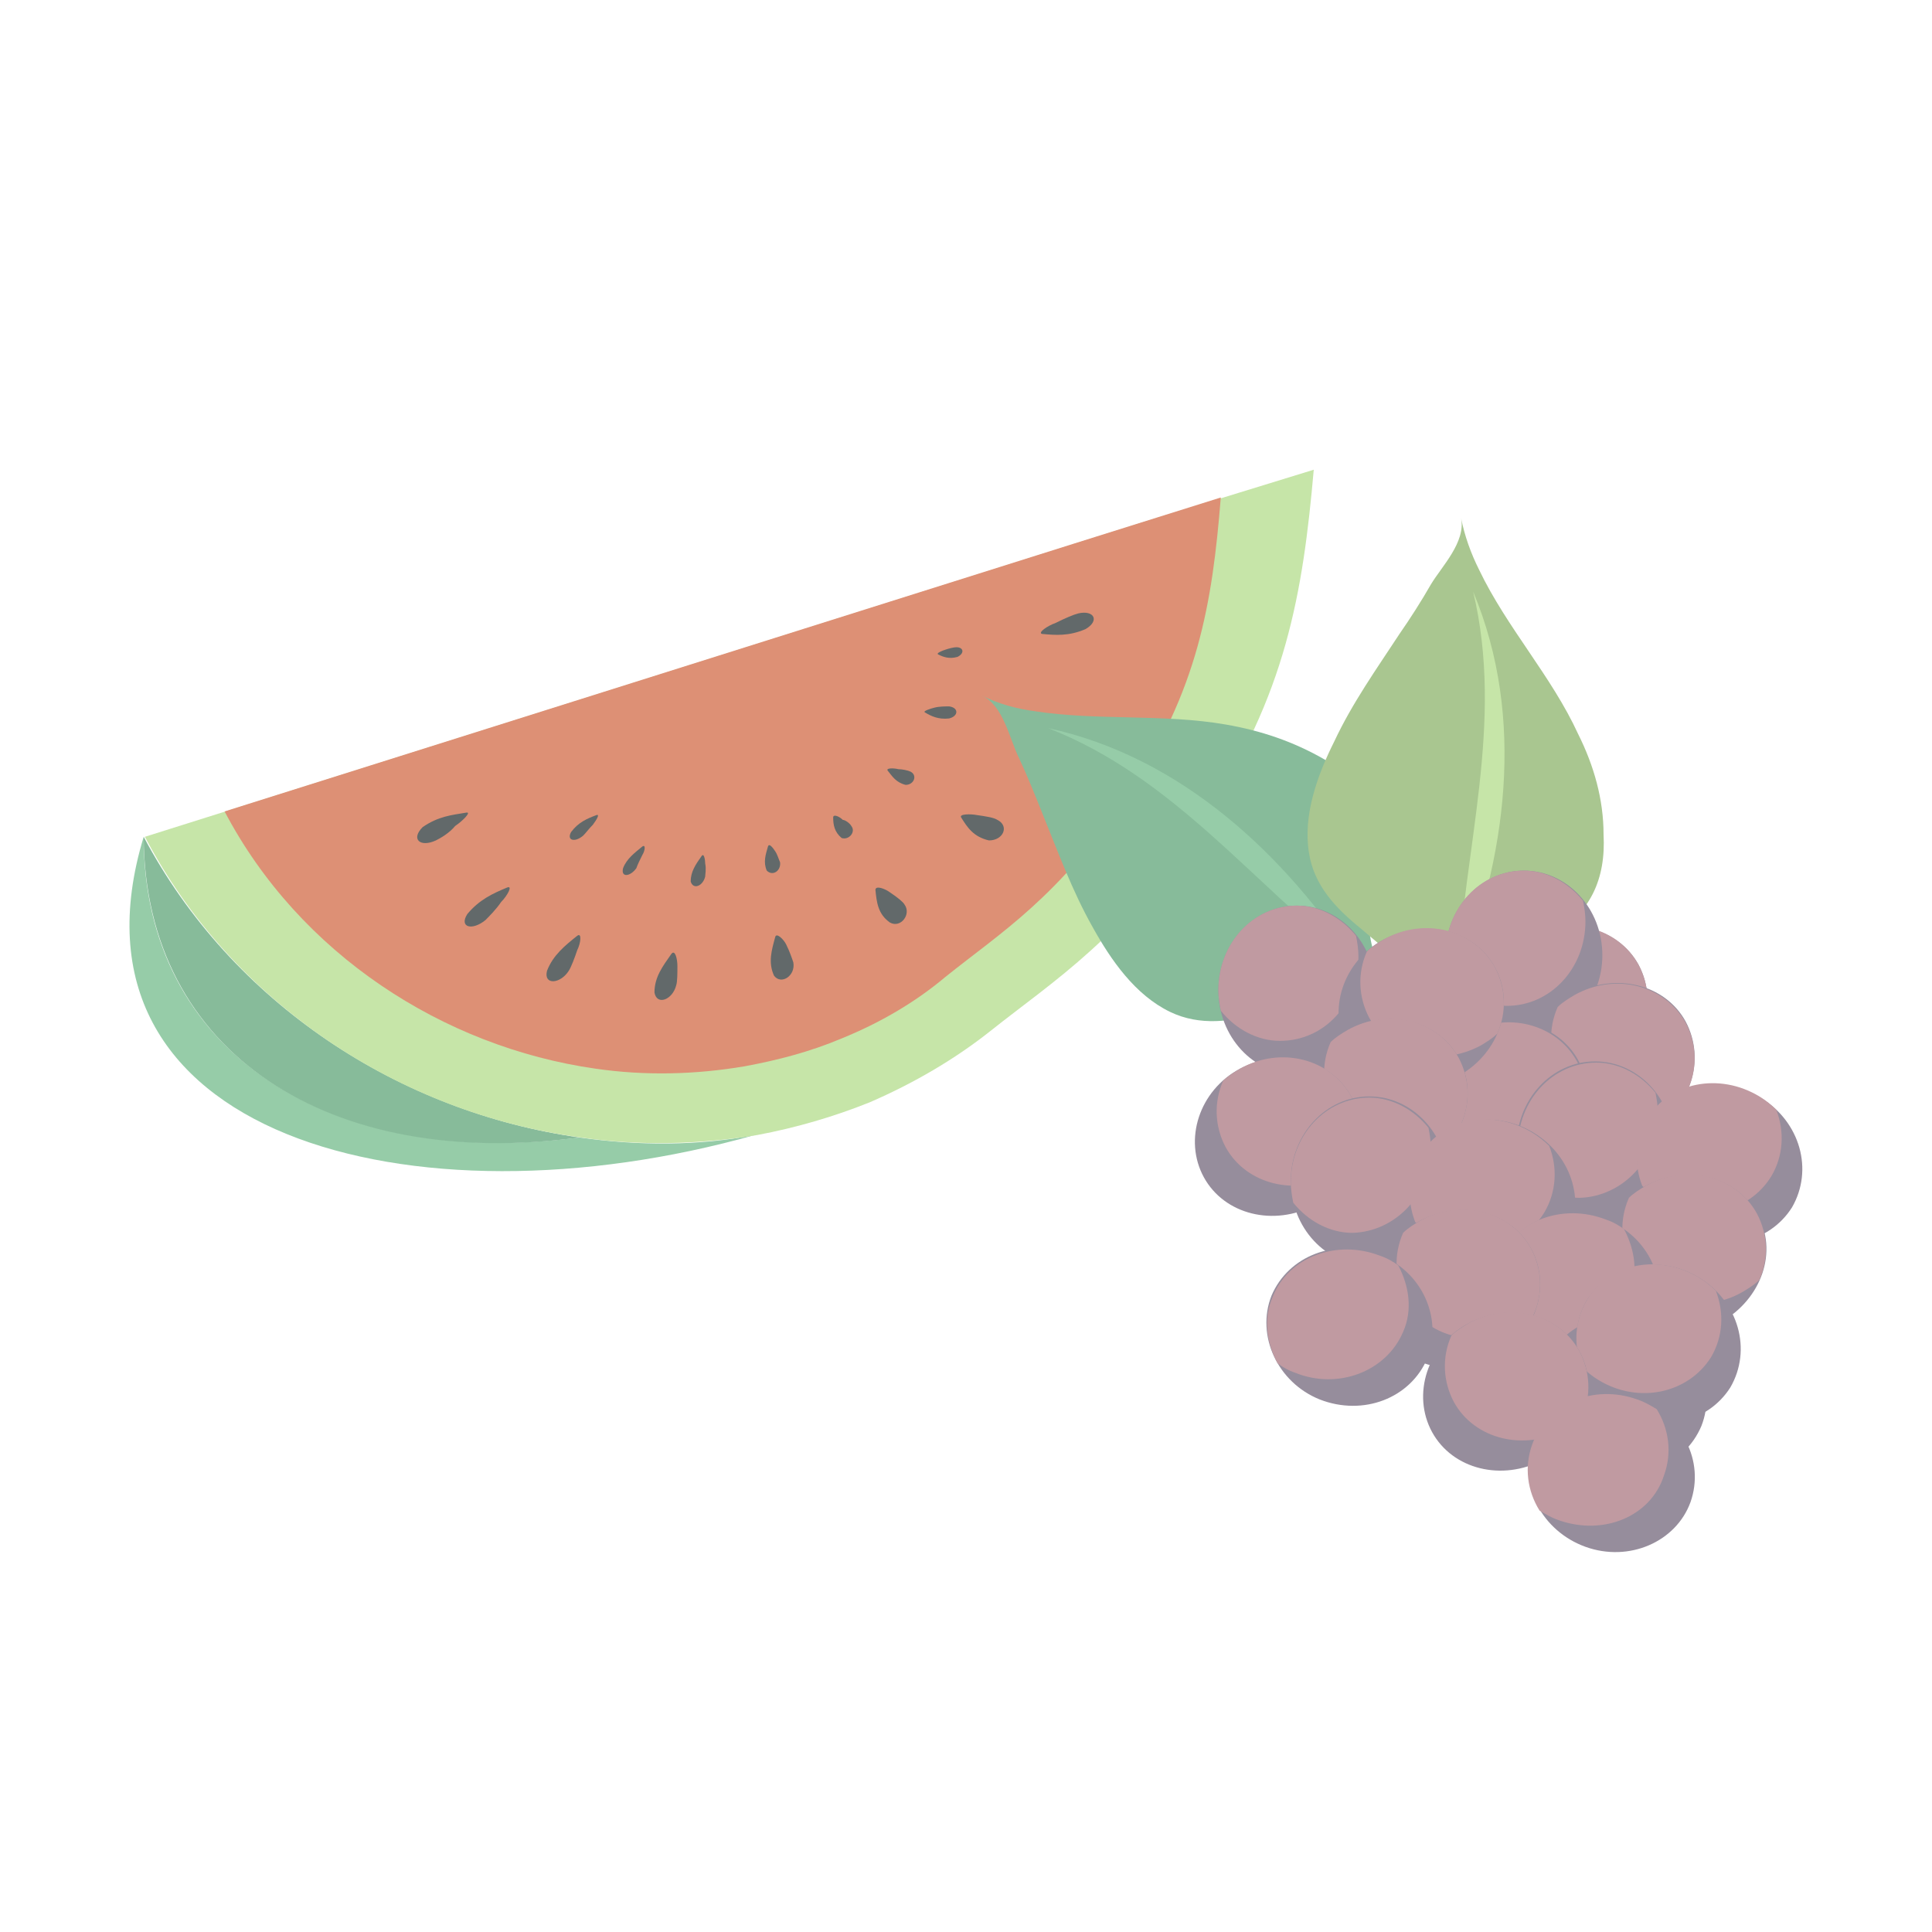
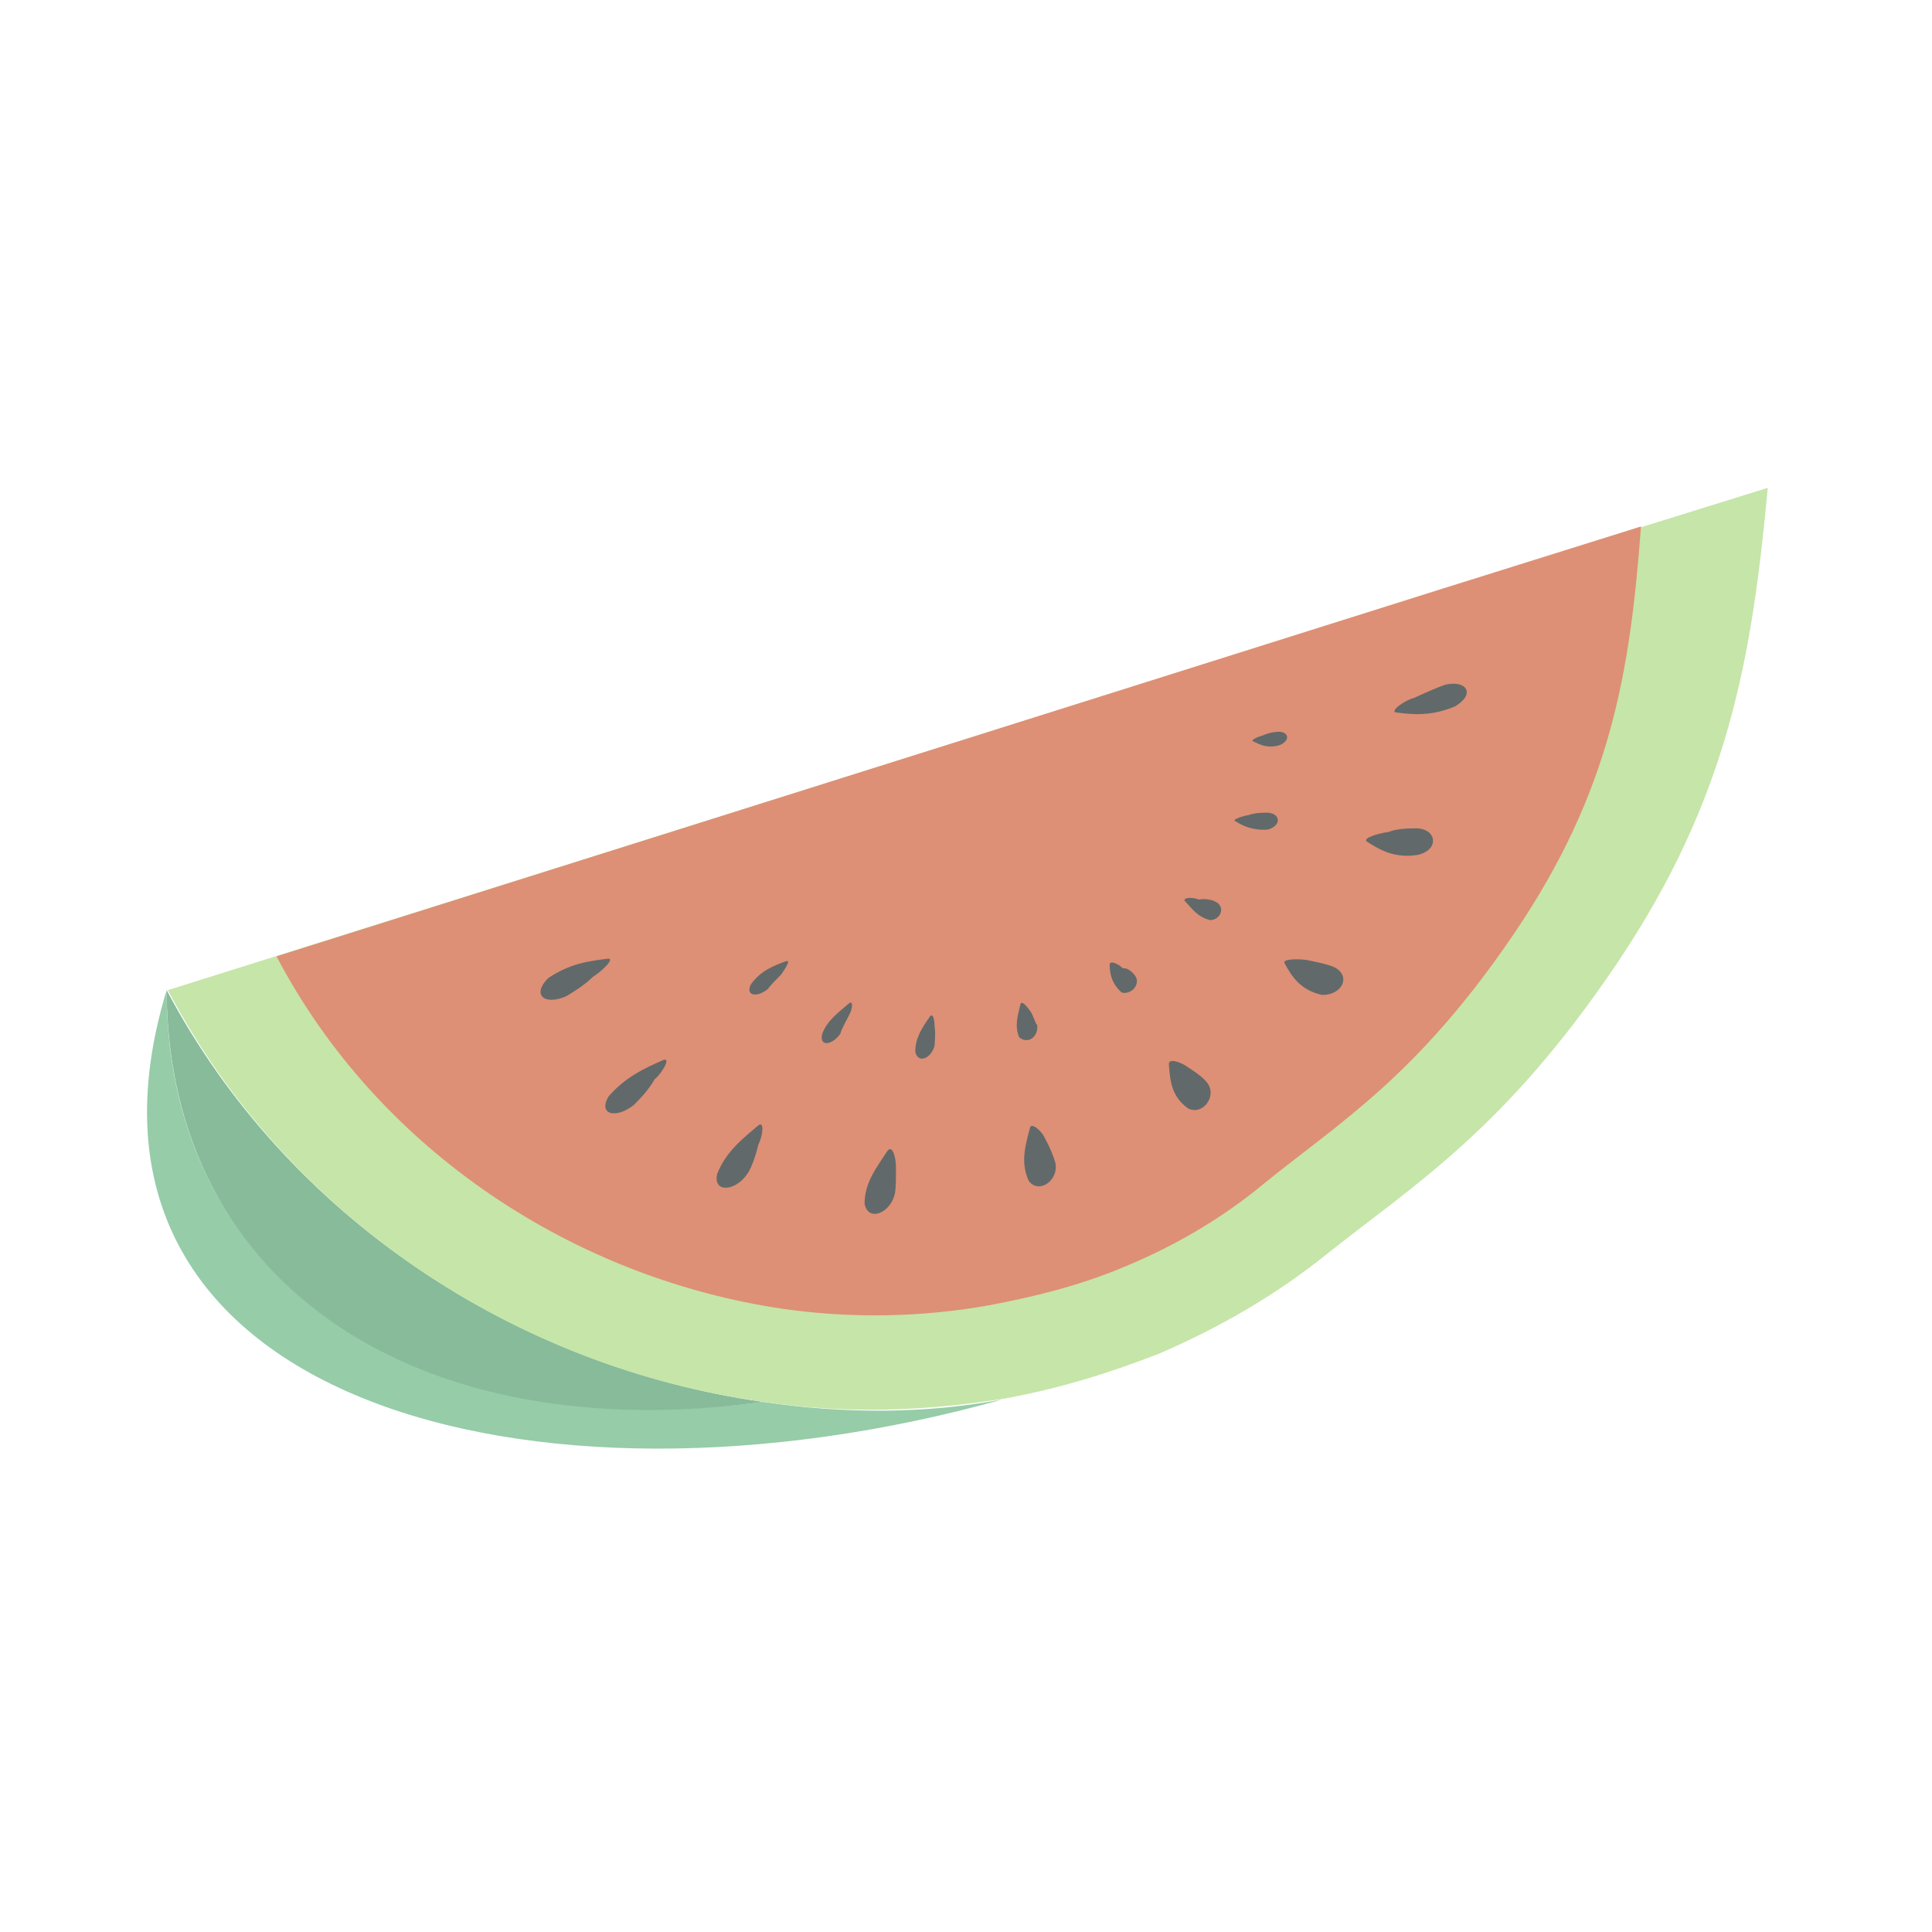
- <svg xmlns="http://www.w3.org/2000/svg" version="1.1" id="Layer_1" x="0px" y="0px" width="160px" height="160px" viewBox="-107 254 160 160">
-   <path fill="#96CCA8" d="M-59,348.2c-20.8,2.7-36.1-7.1-36.1-24.9C-102.6,348-72.9,356-44.5,348C-49.2,348.9-54.1,348.9-59,348.2z" />
-   <path fill="#87BB9A" d="M-59,348.2c-14.9-2.1-28.8-11.1-36.1-24.9C-95,341.2-79.7,351-59,348.2z" />
-   <path fill="#C6E5A8" d="M-12.5,297.3l-82.5,26c7.3,13.9,21.2,22.9,36.1,24.9c4.8,0.7,9.7,0.6,14.6-0.2c3.2-0.6,6.3-1.5,9.3-2.7   c3.7-1.6,7.1-3.6,10-5.9c5.4-4.3,10.9-7.6,17.7-17.7c6.8-10.1,8.2-18.6,9.1-28.8L-12.5,297.3z" />
-   <path fill="#DD9075" d="M-18,299l-70.4,22.2c6.2,11.8,18.1,19.5,30.7,21.3c4.1,0.6,8.3,0.5,12.4-0.2c2.7-0.5,5.4-1.2,8-2.3   c3.2-1.3,6.1-3,8.6-5.1c4.6-3.7,9.3-6.5,15.1-15.1c5.8-8.6,7-15.8,7.7-24.6L-18,299z" />
-   <path fill="#62696A" d="M-70.9,323.6c-1.3,0.6-2.1-0.1-1.1-1.1c1.3-0.9,2.4-1,3.6-1.2c0.5-0.1-0.3,0.7-0.9,1.1   C-69.8,323-70.5,323.4-70.9,323.6z" />
-   <path fill="#62696A" d="M-66.8,330.2c-1.1,0.9-2.2,0.6-1.5-0.5c1-1.2,2.1-1.7,3.3-2.2c0.5-0.2,0,0.7-0.5,1.2   C-65.9,329.3-66.5,329.9-66.8,330.2z" />
-   <path fill="#62696A" d="M-59.9,334.4c-0.7,1.1-2.1,1.2-1.8,0c0.5-1.3,1.5-2.1,2.5-2.9c0.4-0.3,0.3,0.6,0,1.2   C-59.4,333.3-59.7,334.1-59.9,334.4z" />
-   <path fill="#62696A" d="M-51,335.6c-0.3,1.2-1.6,1.7-1.8,0.6c0-1.3,0.7-2.2,1.4-3.2c0.3-0.4,0.5,0.4,0.5,1   C-50.9,334.6-50.9,335.3-51,335.6z" />
-   <path fill="#62696A" d="M-41.3,333.7c0.2,1.1-1,1.9-1.6,1.1c-0.5-1.1-0.2-2.1,0.1-3.2c0.1-0.4,0.7,0.2,0.9,0.6   C-41.6,332.8-41.4,333.4-41.3,333.7z" />
-   <path fill="#62696A" d="M-32.1,328.9c0.6,0.8-0.3,2-1.2,1.5c-1-0.7-1.1-1.7-1.2-2.7c0-0.4,0.8-0.1,1.2,0.2   C-32.7,328.3-32.2,328.7-32.1,328.9z" />
-   <path fill="#62696A" d="M-24.4,321.9c1,0.5,0.5,1.7-0.7,1.7c-1.3-0.3-1.8-1.1-2.3-1.9c-0.2-0.3,0.8-0.3,1.3-0.2   C-25.4,321.6-24.7,321.7-24.4,321.9z" />
-   <path fill="#62696A" d="M-19.4,313.5c1.2,0.1,1.3,1.3,0,1.6c-1.4,0.2-2.3-0.3-3.1-0.8c-0.3-0.2,0.7-0.5,1.3-0.6   C-20.6,313.5-19.8,313.5-19.4,313.5z" />
-   <path fill="#62696A" d="M-17.7,304.8c1.3-0.3,1.8,0.6,0.6,1.3c-1.4,0.6-2.5,0.5-3.6,0.4c-0.4-0.1,0.5-0.7,1.1-0.9   C-18.8,305.2-18.1,304.9-17.7,304.8z" />
-   <path fill="#62696A" d="M-58.7,323.2c-0.7,0.6-1.4,0.4-1-0.3c0.6-0.8,1.3-1.1,2.1-1.4c0.3-0.1,0,0.4-0.3,0.8   C-58.2,322.6-58.5,323-58.7,323.2z" />
-   <path fill="#62696A" d="M-54.3,325.9c-0.5,0.7-1.3,0.8-1.1,0c0.3-0.8,1-1.3,1.6-1.8c0.3-0.2,0.2,0.4,0,0.7   C-54,325.2-54.2,325.6-54.3,325.9z" />
-   <path fill="#62696A" d="M-48.6,326.6c-0.2,0.8-1,1.1-1.2,0.4c0-0.8,0.4-1.4,0.9-2.1c0.2-0.3,0.3,0.3,0.3,0.6   C-48.5,326-48.6,326.4-48.6,326.6z" />
-   <path fill="#62696A" d="M-42.4,325.4c0.1,0.7-0.6,1.2-1.1,0.7c-0.3-0.7-0.1-1.3,0.1-2c0.1-0.3,0.4,0.1,0.6,0.4   C-42.6,324.8-42.5,325.2-42.4,325.4z" />
-   <path fill="#62696A" d="M-36.5,322.4c0.4,0.5-0.2,1.2-0.8,1c-0.6-0.5-0.7-1.1-0.7-1.7c0-0.3,0.5-0.1,0.8,0.2   C-37,321.9-36.6,322.2-36.5,322.4z" />
-   <path fill="#62696A" d="M-31.6,317.9c0.6,0.3,0.3,1.1-0.4,1.1c-0.8-0.2-1.1-0.7-1.5-1.2c-0.1-0.2,0.5-0.2,0.9-0.1   C-32.3,317.7-31.8,317.8-31.6,317.9z" />
-   <path fill="#62696A" d="M-28.4,312.5c0.8,0.1,0.8,0.8,0,1c-0.9,0.1-1.5-0.2-2-0.5c-0.2-0.1,0.4-0.3,0.8-0.4   C-29.2,312.5-28.7,312.5-28.4,312.5z" />
-   <path fill="#62696A" d="M-27.8,307.6c0.6,0,0.7,0.5,0.1,0.8c-0.7,0.2-1.2,0-1.6-0.2c-0.2-0.1,0.3-0.3,0.6-0.4   C-28.4,307.7-28,307.6-27.8,307.6z" />
-   <path fill="#87BB9A" d="M-5.5,314c-5.2-0.9-10.6-0.3-15.8-1.1c-1.5-0.2-3-0.6-4.4-1.3c1.8,0.8,2.3,3.6,3.1,5.2   c0.7,1.5,1.3,3,1.9,4.5c1.3,3.2,2.5,6.5,4.2,9.5c1.5,2.7,3.5,5.6,6.4,7c2.5,1.2,5.1,0.8,7.6,0.1c3.4-0.9,6.8-1.8,10.3-2.5   c-0.7-1.5-1.4-3.1-1.4-4.8c-0.1-1.8,0.4-3.5,0.6-5.3c0.5-3.7-1.2-6.4-4.3-8.4C0.1,315.4-2.6,314.5-5.5,314z" />
-   <path fill="#96CCA8" d="M5.3,333.8c-5.8-8.9-14.4-17.1-25.5-19.5C-9.7,318.4-3.2,327.3,5.3,333.8L5.3,333.8z" />
-   <path fill="#A9C690" d="M23.7,314.8c-2.2-4.8-5.9-8.8-8.2-13.6c-0.7-1.4-1.2-2.8-1.5-4.3c0.4,2-1.6,4-2.5,5.5   c-0.8,1.4-1.7,2.8-2.6,4.1c-1.9,2.9-3.9,5.7-5.4,8.9c-1.4,2.8-2.6,6.1-2.1,9.2c0.4,2.7,2.2,4.6,4.3,6.3c2.7,2.3,5.4,4.5,7.9,7   c0.8-1.5,1.7-2.9,3.1-3.9c1.4-1.1,3.1-1.7,4.7-2.5c3.3-1.8,4.6-4.7,4.4-8.4C25.8,320.2,25,317.4,23.7,314.8z" />
-   <path fill="#C6E5A8" d="M13.7,335.1c4-9.9,5.7-21.6,1.3-32.1C17.6,313.9,14.2,324.3,13.7,335.1L13.7,335.1z" />
-   <path fill="#968D9C" d="M25.7,342.9c-3.4,1.8-7.5,0.8-9.2-2.3c-1.7-3.1-0.4-7.2,3-9s7.5-0.8,9.2,2.3   C30.4,337.1,29.1,341.1,25.7,342.9z" />
-   <path fill="#C09AA1" d="M27.5,340.4c0.5-0.3,1-0.6,1.4-1c0.8-1.8,0.7-3.8-0.2-5.5c-1.7-3.1-5.8-4.2-9.2-2.3c-0.5,0.3-1,0.6-1.4,1   c-0.8,1.8-0.7,3.8,0.2,5.5C20,341.3,24.1,342.3,27.5,340.4z" />
-   <ellipse fill="#968D9C" cx="19.2" cy="333.1" rx="6.5" ry="7" />
-   <path fill="#C09AA1" d="M24.3,330.3c0-0.6-0.1-1.2-0.2-1.7c-1.2-1.5-3-2.5-4.9-2.5c-3.6,0-6.5,3.1-6.5,7c0,0.6,0.1,1.2,0.2,1.7   c1.2,1.5,3,2.5,4.9,2.5C21.4,337.3,24.3,334.2,24.3,330.3z" />
-   <path fill="#968D9C" d="M29.6,347.6c-3.4,1.8-7.5,0.8-9.2-2.3c-1.7-3.1-0.4-7.2,3-9s7.5-0.8,9.2,2.3C34.3,341.8,33,345.8,29.6,347.6   z" />
-   <path fill="#C09AA1" d="M31.4,345.2c0.5-0.3,1-0.6,1.4-1c0.8-1.8,0.7-3.8-0.2-5.5c-1.7-3.1-5.8-4.2-9.2-2.3c-0.5,0.3-1,0.6-1.4,1   c-0.8,1.8-0.7,3.8,0.2,5.5C23.9,346,28,347,31.4,345.2z" />
-   <path fill="#968D9C" d="M20.7,350.8c-3.4,1.8-7.5,0.8-9.2-2.3c-1.7-3.1-0.4-7.2,3-9s7.5-0.8,9.2,2.3C25.4,345,24,349,20.7,350.8z" />
-   <path fill="#C09AA1" d="M22.4,348.4c0.5-0.3,1-0.6,1.4-1c0.8-1.8,0.7-3.8-0.2-5.5c-1.7-3.1-5.8-4.2-9.2-2.3c-0.5,0.3-1,0.6-1.4,1   c-0.8,1.8-0.7,3.8,0.2,5.5C14.9,349.2,19.1,350.2,22.4,348.4z" />
-   <ellipse fill="#968D9C" cx="25.1" cy="348.9" rx="6.5" ry="7" />
-   <path fill="#C09AA1" d="M30.3,346.2c0-0.6-0.1-1.2-0.2-1.7c-1.2-1.5-3-2.5-4.9-2.5c-3.6,0-6.5,3.1-6.5,7c0,0.6,0.1,1.2,0.2,1.7   c1.2,1.5,3,2.5,4.9,2.5C27.4,353.1,30.3,350,30.3,346.2z" />
-   <path fill="#968D9C" d="M32.1,355.9c3.3,2,7.4,1.1,9.3-1.9c1.8-3.1,0.7-7.1-2.6-9.1c-3.3-2-7.4-1.1-9.3,1.9S28.8,353.9,32.1,355.9z" />
-   <path fill="#C09AA1" d="M30.4,353.3c-0.5-0.3-1-0.7-1.4-1.1c-0.7-1.8-0.6-3.8,0.4-5.5c1.8-3.1,6-3.9,9.3-1.9c0.5,0.3,1,0.7,1.4,1.1   c0.7,1.8,0.6,3.8-0.4,5.5C37.8,354.5,33.7,355.3,30.4,353.3z" />
-   <path fill="#968D9C" d="M35.5,363.5c-3.4,1.8-7.5,0.8-9.2-2.3c-1.7-3.1-0.4-7.2,3-9s7.5-0.8,9.2,2.3   C40.3,357.6,38.9,361.6,35.5,363.5z" />
-   <path fill="#C09AA1" d="M37.3,361c0.5-0.3,1-0.6,1.4-1c0.8-1.8,0.7-3.8-0.2-5.5c-1.7-3.1-5.8-4.2-9.2-2.3c-0.5,0.3-1,0.6-1.4,1   c-0.8,1.8-0.7,3.8,0.2,5.5C29.8,361.8,34,362.9,37.3,361z" />
-   <ellipse fill="#968D9C" cx="0.4" cy="336" rx="6.5" ry="7" />
-   <path fill="#C09AA1" d="M5.5,333.2c0-0.6-0.1-1.2-0.2-1.7c-1.2-1.5-3-2.5-4.9-2.5c-3.6,0-6.5,3.1-6.5,7c0,0.6,0.1,1.2,0.2,1.7   c1.2,1.5,3,2.5,4.9,2.5C2.7,340.2,5.5,337.1,5.5,333.2z" />
-   <path fill="#968D9C" d="M13.8,343.1c-3.4,1.8-7.5,0.8-9.2-2.3c-1.7-3.1-0.4-7.2,3-9s7.5-0.8,9.2,2.3   C18.5,337.2,17.2,341.2,13.8,343.1z" />
-   <path fill="#C09AA1" d="M15.6,340.6c0.5-0.3,1-0.6,1.4-1c0.8-1.8,0.7-3.8-0.2-5.5c-1.7-3.1-5.8-4.2-9.2-2.3c-0.5,0.3-1,0.6-1.4,1   c-0.8,1.8-0.7,3.8,0.2,5.5C8.1,341.4,12.2,342.4,15.6,340.6z" />
-   <path fill="#968D9C" d="M10.8,350.6c-3.4,1.8-7.5,0.8-9.2-2.3c-1.7-3.1-0.4-7.2,3-9s7.5-0.8,9.2,2.3   C15.5,344.7,14.2,348.7,10.8,350.6z" />
-   <path fill="#C09AA1" d="M12.6,348.1c0.5-0.3,1-0.6,1.4-1c0.8-1.8,0.7-3.8-0.2-5.5c-1.7-3.1-5.8-4.2-9.2-2.3c-0.5,0.3-1,0.6-1.4,1   c-0.8,1.8-0.7,3.8,0.2,5.5C5.1,348.9,9.3,349.9,12.6,348.1z" />
-   <path fill="#968D9C" d="M1.9,353.8c-3.4,1.8-7.5,0.8-9.2-2.3c-1.7-3.1-0.4-7.2,3-9s7.5-0.8,9.2,2.3C6.6,347.9,5.3,351.9,1.9,353.8z" />
-   <path fill="#C09AA1" d="M3.7,351.3c0.5-0.3,1-0.6,1.4-1c0.8-1.8,0.7-3.8-0.2-5.5c-1.7-3.1-5.8-4.2-9.2-2.3c-0.5,0.3-1,0.6-1.4,1   c-0.8,1.8-0.7,3.8,0.2,5.5C-3.8,352.1,0.3,353.1,3.7,351.3z" />
-   <ellipse fill="#968D9C" cx="6.4" cy="351.8" rx="6.5" ry="7" />
-   <path fill="#C09AA1" d="M11.5,349.1c0-0.6-0.1-1.2-0.2-1.7c-1.2-1.5-3-2.5-4.9-2.5c-3.6,0-6.5,3.1-6.5,7c0,0.6,0.1,1.2,0.2,1.7   c1.2,1.5,3,2.5,4.9,2.5C8.6,356,11.5,352.9,11.5,349.1z" />
-   <path fill="#968D9C" d="M13.3,358.8c3.3,2,7.4,1.1,9.3-1.9c1.8-3.1,0.7-7.1-2.6-9.1c-3.3-2-7.4-1.1-9.3,1.9   C8.9,352.7,10,356.8,13.3,358.8z" />
-   <path fill="#C09AA1" d="M11.6,356.3c-0.5-0.3-1-0.7-1.4-1.1c-0.7-1.8-0.6-3.8,0.4-5.5c1.8-3.1,6-3.9,9.3-1.9c0.5,0.3,1,0.7,1.4,1.1   c0.7,1.8,0.6,3.8-0.4,5.5C19.1,357.4,14.9,358.2,11.6,356.3z" />
-   <path fill="#968D9C" d="M21.1,367c3.6,1.4,7.5-0.1,8.9-3.4c1.3-3.3-0.4-7.2-4-8.6s-7.5,0.1-8.9,3.4C15.7,361.7,17.5,365.6,21.1,367z   " />
-   <path fill="#C09AA1" d="M19,364.7c-0.6-0.2-1.1-0.5-1.5-0.8c-0.9-1.7-1.2-3.7-0.4-5.5c1.3-3.3,5.3-4.8,8.9-3.4   c0.6,0.2,1.1,0.5,1.5,0.8c0.9,1.7,1.2,3.7,0.4,5.5C26.5,364.7,22.6,366.2,19,364.7z" />
-   <path fill="#968D9C" d="M16.8,366.4c-3.4,1.8-7.5,0.8-9.2-2.3c-1.7-3.1-0.4-7.2,3-9s7.5-0.8,9.2,2.3   C21.5,360.5,20.2,364.6,16.8,366.4z" />
-   <path fill="#C09AA1" d="M18.6,363.9c0.5-0.3,1-0.6,1.4-1c0.8-1.8,0.7-3.8-0.2-5.5c-1.7-3.1-5.8-4.2-9.2-2.3c-0.5,0.3-1,0.6-1.4,1   c-0.8,1.8-0.7,3.8,0.2,5.5C11.1,364.7,15.2,365.8,18.6,363.9z" />
-   <path fill="#968D9C" d="M25,375.5c3.6,1.5,7.5-0.1,8.9-3.4c1.3-3.3-0.4-7.2-4-8.6s-7.5,0.1-8.9,3.4C19.7,370.2,21.5,374,25,375.5z" />
-   <path fill="#968D9C" d="M2.3,369.9c3.6,1.4,7.5-0.1,8.9-3.4c1.3-3.3-0.4-7.2-4-8.6s-7.5,0.1-8.9,3.4C-3,364.6-1.2,368.5,2.3,369.9z" />
-   <path fill="#C09AA1" d="M0.3,367.7c-0.6-0.2-1.1-0.5-1.5-0.8c-0.9-1.7-1.2-3.7-0.4-5.5c1.3-3.3,5.3-4.8,8.9-3.4   c0.6,0.2,1.1,0.5,1.5,0.8c0.9,1.7,1.2,3.7,0.4,5.5C7.8,367.6,3.8,369.1,0.3,367.7z" />
-   <path fill="#968D9C" d="M27,370.8c3.3,2,7.4,1.1,9.3-1.9c1.8-3.1,0.7-7.1-2.6-9.1c-3.3-2-7.4-1.1-9.3,1.9   C22.6,364.8,23.8,368.8,27,370.8z" />
-   <path fill="#C09AA1" d="M25.4,368.3c-0.5-0.3-1-0.7-1.4-1.1c-0.7-1.8-0.6-3.8,0.4-5.5c1.8-3.1,6-3.9,9.3-1.9c0.5,0.3,1,0.7,1.4,1.1   c0.7,1.8,0.6,3.8-0.4,5.5C32.8,369.4,28.7,370.3,25.4,368.3z" />
-   <path fill="#968D9C" d="M20.8,374.9c-3.4,1.8-7.5,0.8-9.2-2.3c-1.7-3.1-0.4-7.2,3-9s7.5-0.8,9.2,2.3C25.5,369,24.2,373,20.8,374.9z" />
-   <path fill="#C09AA1" d="M22.6,372.4c0.5-0.3,1-0.6,1.4-1c0.8-1.8,0.7-3.8-0.2-5.5c-1.7-3.1-5.8-4.2-9.2-2.3c-0.5,0.3-1,0.6-1.4,1   c-0.8,1.8-0.7,3.8,0.2,5.5C15.1,373.2,19.2,374.2,22.6,372.4z" />
-   <path fill="#968D9C" d="M24.3,382.1c3.6,1.3,7.5-0.4,8.7-3.7c1.2-3.4-0.7-7.1-4.3-8.4c-3.6-1.3-7.5,0.4-8.7,3.7   C18.7,377,20.7,380.8,24.3,382.1z" />
-   <path fill="#C09AA1" d="M22.1,379.9c-0.6-0.2-1.1-0.5-1.6-0.8c-1-1.6-1.3-3.6-0.6-5.5c1.2-3.4,5.1-5,8.7-3.7   c0.6,0.2,1.1,0.5,1.6,0.8c1,1.6,1.3,3.6,0.6,5.5C29.7,379.6,25.8,381.2,22.1,379.9z" />
+ <svg xmlns="http://www.w3.org/2000/svg" width="160px" height="160px" viewBox="0 0 160 160">
+   <path fill="#96cca8" d="M63.2,116.1c-28.5,3.7-49.4-9.7-49.4-34.1C3.5,115.9,44.1,126.8,83,115.9C76.6,117.1,69.9,117.1,63.2,116.1z   " />
+   <path fill="#87bb9a" d="M63.2,116.1c-20.4-2.9-39.4-15.2-49.4-34.1C13.9,106.6,34.8,120,63.2,116.1z" />
+   <path fill="#c6e5a8" d="M126.8,46.5L13.9,82c10,19,29,31.3,49.4,34.1c6.6,1,13.3,0.8,20-0.3c4.4-0.8,8.6-2.1,12.7-3.7   c5.1-2.2,9.7-4.9,13.7-8.1c7.4-5.9,14.9-10.4,24.2-24.2s11.2-25.5,12.5-39.4L126.8,46.5z" />
+   <path fill="#dd9075" d="M119.3,48.8L22.9,79.2c8.5,16.2,24.8,26.7,42,29.2c5.6,0.8,11.4,0.7,17-0.3c3.7-0.7,7.4-1.6,11-3.1   c4.4-1.8,8.3-4.1,11.8-7c6.3-5.1,12.7-8.9,20.7-20.7s9.6-21.6,10.5-33.7L119.3,48.8z" />
+   <path fill="#62696a" d="M46.9,82.5c-1.8,0.8-2.9-0.1-1.5-1.5c1.8-1.2,3.3-1.4,4.9-1.6c0.7-0.1-0.4,1-1.2,1.5   C48.4,81.6,47.4,82.2,46.9,82.5z" />
+   <path fill="#62696a" d="M52.5,91.5c-1.5,1.2-3,0.8-2.1-0.7c1.4-1.6,2.9-2.3,4.5-3c0.7-0.3,0,1-0.7,1.6   C53.7,90.3,52.9,91.1,52.5,91.5z" />
+   <path fill="#62696a" d="M61.9,97.2c-1,1.5-2.9,1.6-2.5,0c0.7-1.8,2.1-2.9,3.4-4c0.5-0.4,0.4,0.8,0,1.6   C62.6,95.7,62.2,96.8,61.9,97.2z" />
+   <path fill="#62696a" d="M74.1,98.9c-0.4,1.6-2.2,2.3-2.5,0.8c0-1.8,1-3,1.9-4.4c0.4-0.5,0.7,0.5,0.7,1.4   C74.2,97.5,74.2,98.5,74.1,98.9z" />
+   <path fill="#62696a" d="M87.4,96.3c0.3,1.5-1.4,2.6-2.2,1.5c-0.7-1.5-0.3-2.9,0.1-4.4c0.1-0.5,1,0.3,1.2,0.8   C87,95.1,87.3,95.9,87.4,96.3z" />
+   <path fill="#62696a" d="M100,89.7c0.8,1.1-0.4,2.7-1.6,2.1c-1.4-1-1.5-2.3-1.6-3.7c0-0.5,1.1-0.1,1.6,0.3   C99.2,88.9,99.8,89.4,100,89.7z" />
+   <path fill="#62696a" d="M110.5,80.1c1.4,0.7,0.7,2.3-1,2.3c-1.8-0.4-2.5-1.5-3.1-2.6c-0.3-0.4,1.1-0.4,1.8-0.3   C109.2,79.7,110.1,79.9,110.5,80.1z" />
+   <path fill="#62696a" d="M117.4,68.6c1.6,0.1,1.8,1.8,0,2.2c-1.9,0.3-3.1-0.4-4.2-1.1c-0.4-0.3,1-0.7,1.8-0.8   C115.7,68.6,116.8,68.6,117.4,68.6z" />
+   <path fill="#62696a" d="M119.7,56.7c1.8-0.4,2.5,0.8,0.8,1.8c-1.9,0.8-3.4,0.7-4.9,0.5c-0.5-0.1,0.7-1,1.5-1.2   C118.2,57.3,119.1,56.9,119.7,56.7z" />
+   <path fill="#62696a" d="M63.6,81.9c-1,0.8-1.9,0.5-1.4-0.4c0.8-1.1,1.8-1.5,2.9-1.9c0.4-0.1,0,0.5-0.4,1.1   C64.3,81.1,63.8,81.6,63.6,81.9z" />
+   <path fill="#62696a" d="M69.6,85.6c-0.7,1-1.8,1.1-1.5,0c0.4-1.1,1.4-1.8,2.2-2.5c0.4-0.3,0.3,0.5,0,1C70,84.7,69.7,85.2,69.6,85.6z   " />
+   <path fill="#62696a" d="M77.4,86.6c-0.3,1.1-1.4,1.5-1.6,0.5c0-1.1,0.5-1.9,1.2-2.9c0.3-0.4,0.4,0.4,0.4,0.8   C77.5,85.7,77.4,86.3,77.4,86.6z" />
+   <path fill="#62696a" d="M85.9,84.9c0.1,1-0.8,1.6-1.5,1c-0.4-1-0.1-1.8,0.1-2.7c0.1-0.4,0.5,0.1,0.8,0.5   C85.6,84.1,85.7,84.7,85.9,84.9z" />
+   <path fill="#62696a" d="M94,80.8c0.5,0.7-0.3,1.6-1.1,1.4c-0.8-0.7-1-1.5-1-2.3c0-0.4,0.7-0.1,1.1,0.3C93.3,80.1,93.8,80.5,94,80.8z   " />
+   <path fill="#62696a" d="M100.7,74.7c0.8,0.4,0.4,1.5-0.5,1.5c-1.1-0.3-1.5-1-2.1-1.6c-0.1-0.3,0.7-0.3,1.2-0.1   C99.7,74.4,100.4,74.5,100.7,74.7z" />
+   <path fill="#62696a" d="M105,67.3c1.1,0.1,1.1,1.1,0,1.4c-1.2,0.1-2.1-0.3-2.7-0.7c-0.3-0.1,0.5-0.4,1.1-0.5   C104,67.3,104.6,67.3,105,67.3z" />
+   <path fill="#62696a" d="M105.9,60.6c0.8,0,1,0.7,0.1,1.1c-1,0.3-1.6,0-2.2-0.3c-0.3-0.1,0.4-0.4,0.8-0.5   C105,60.7,105.6,60.6,105.9,60.6z" />
</svg>
